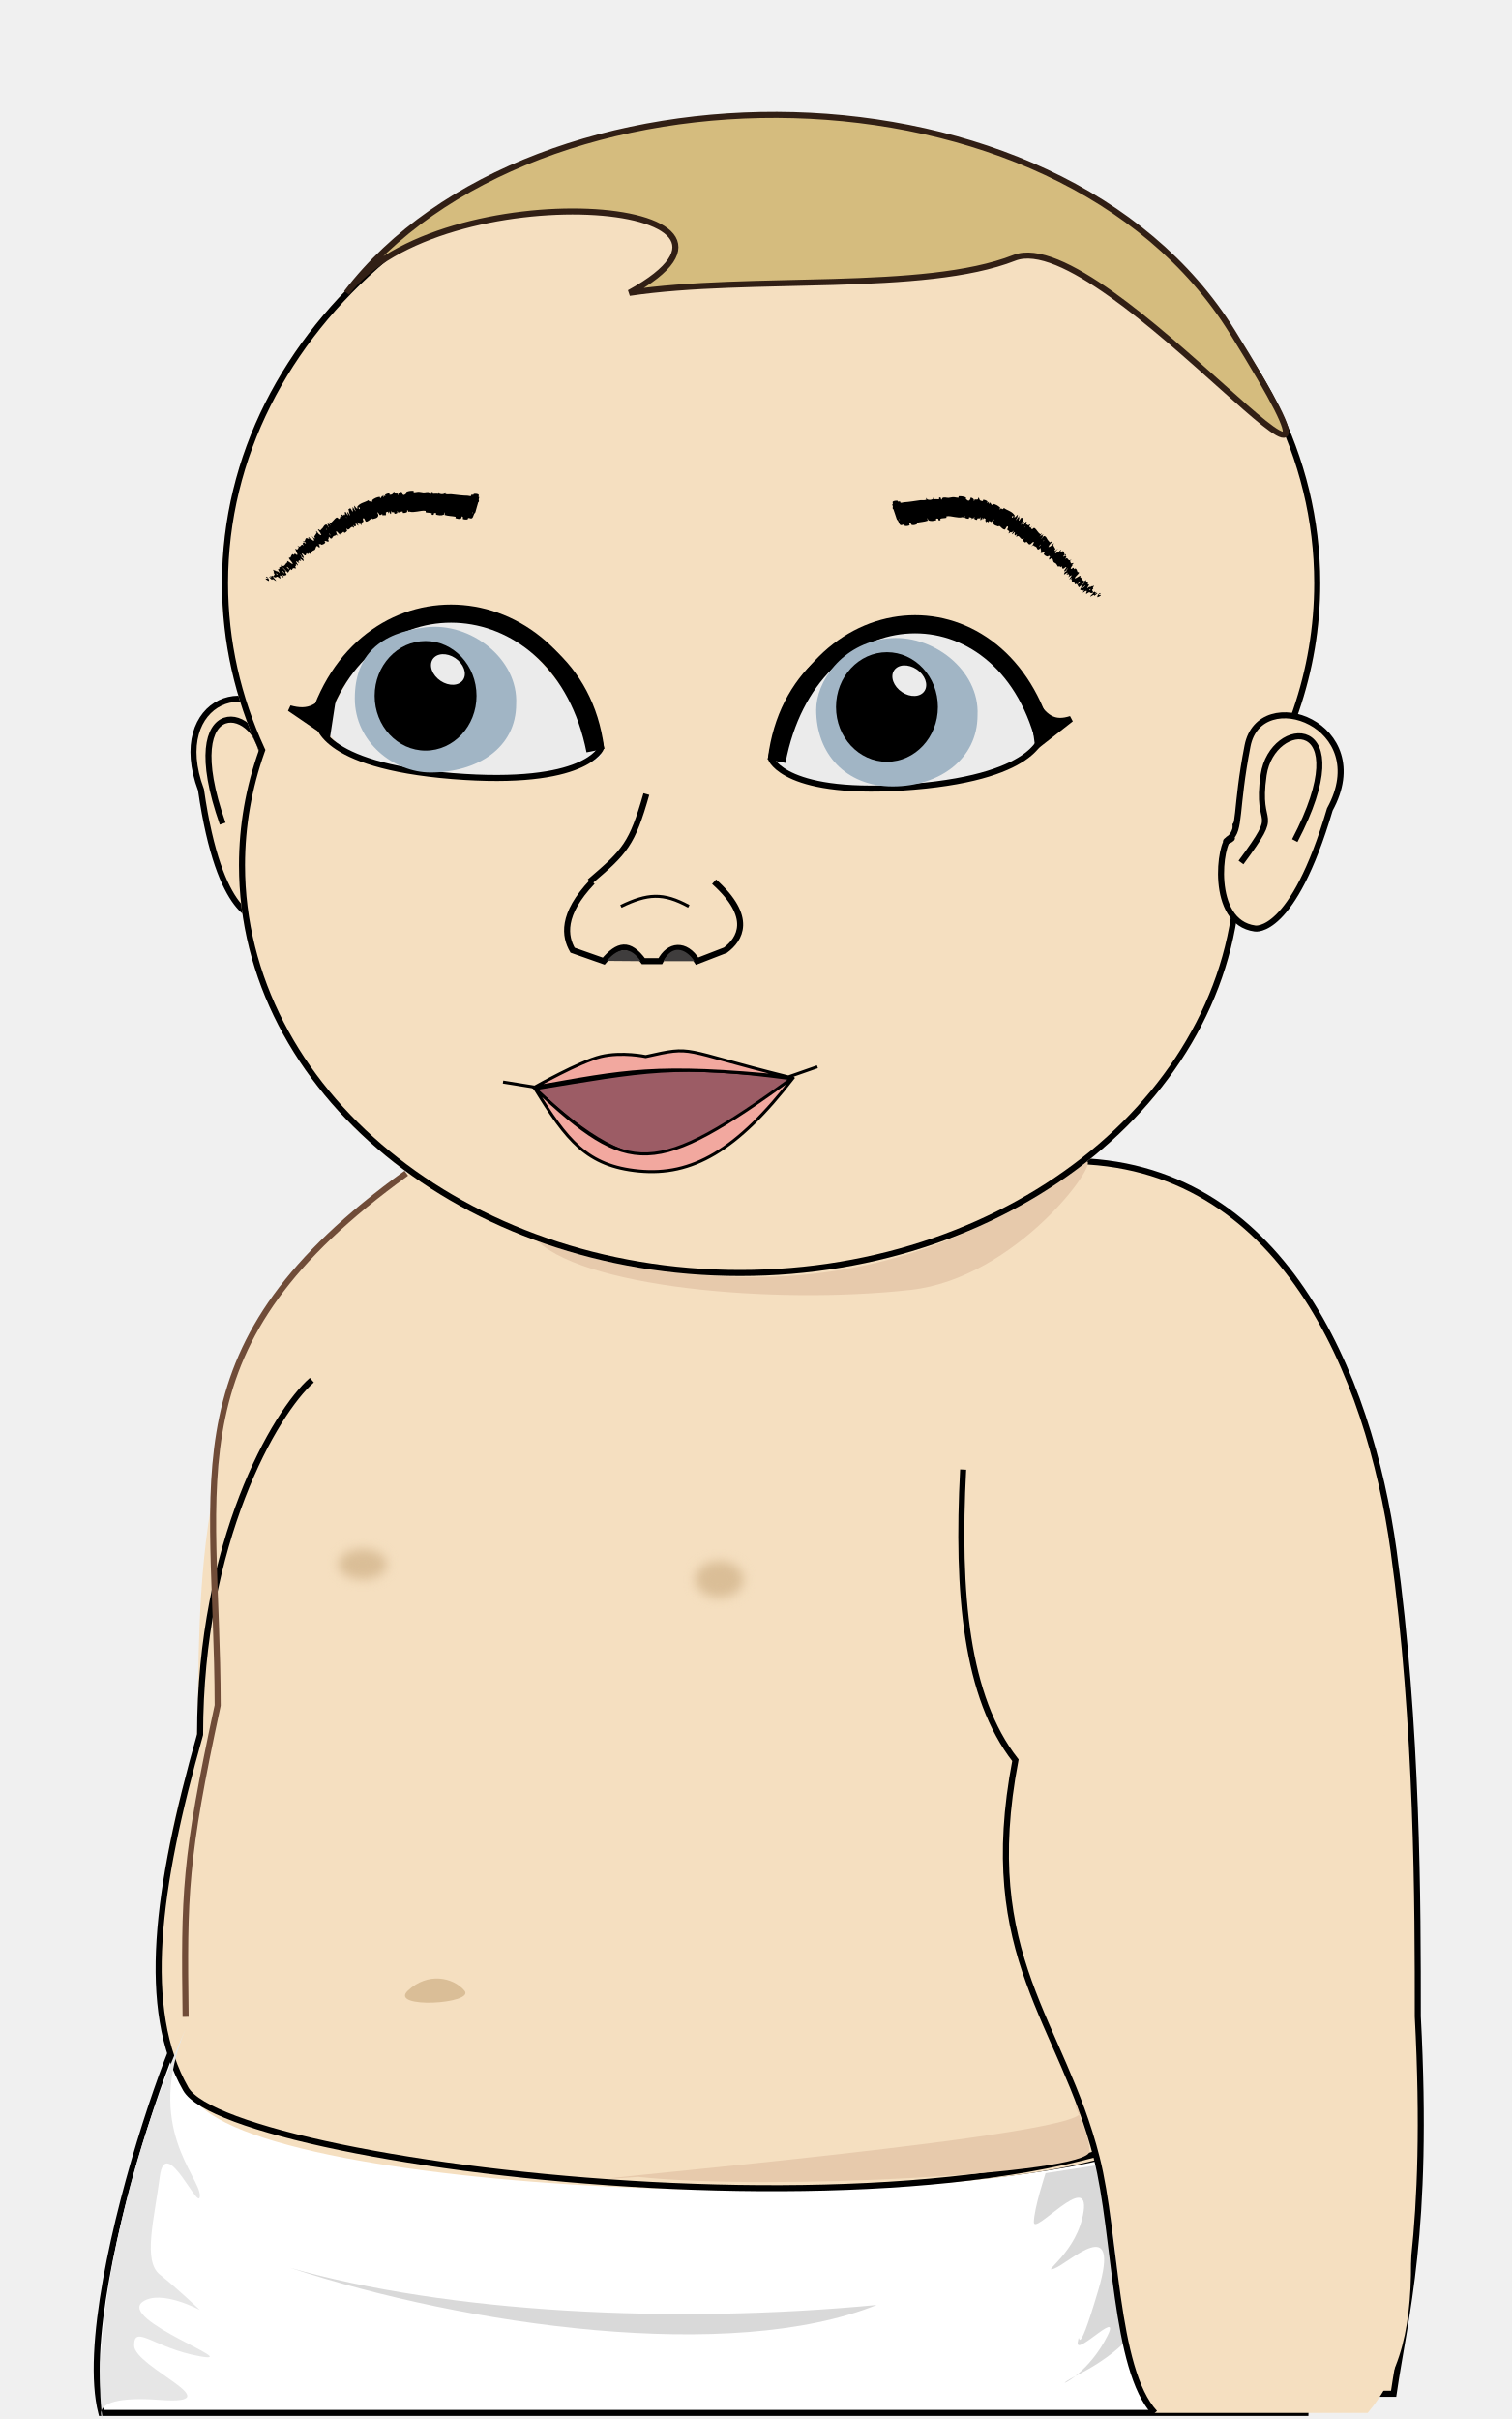
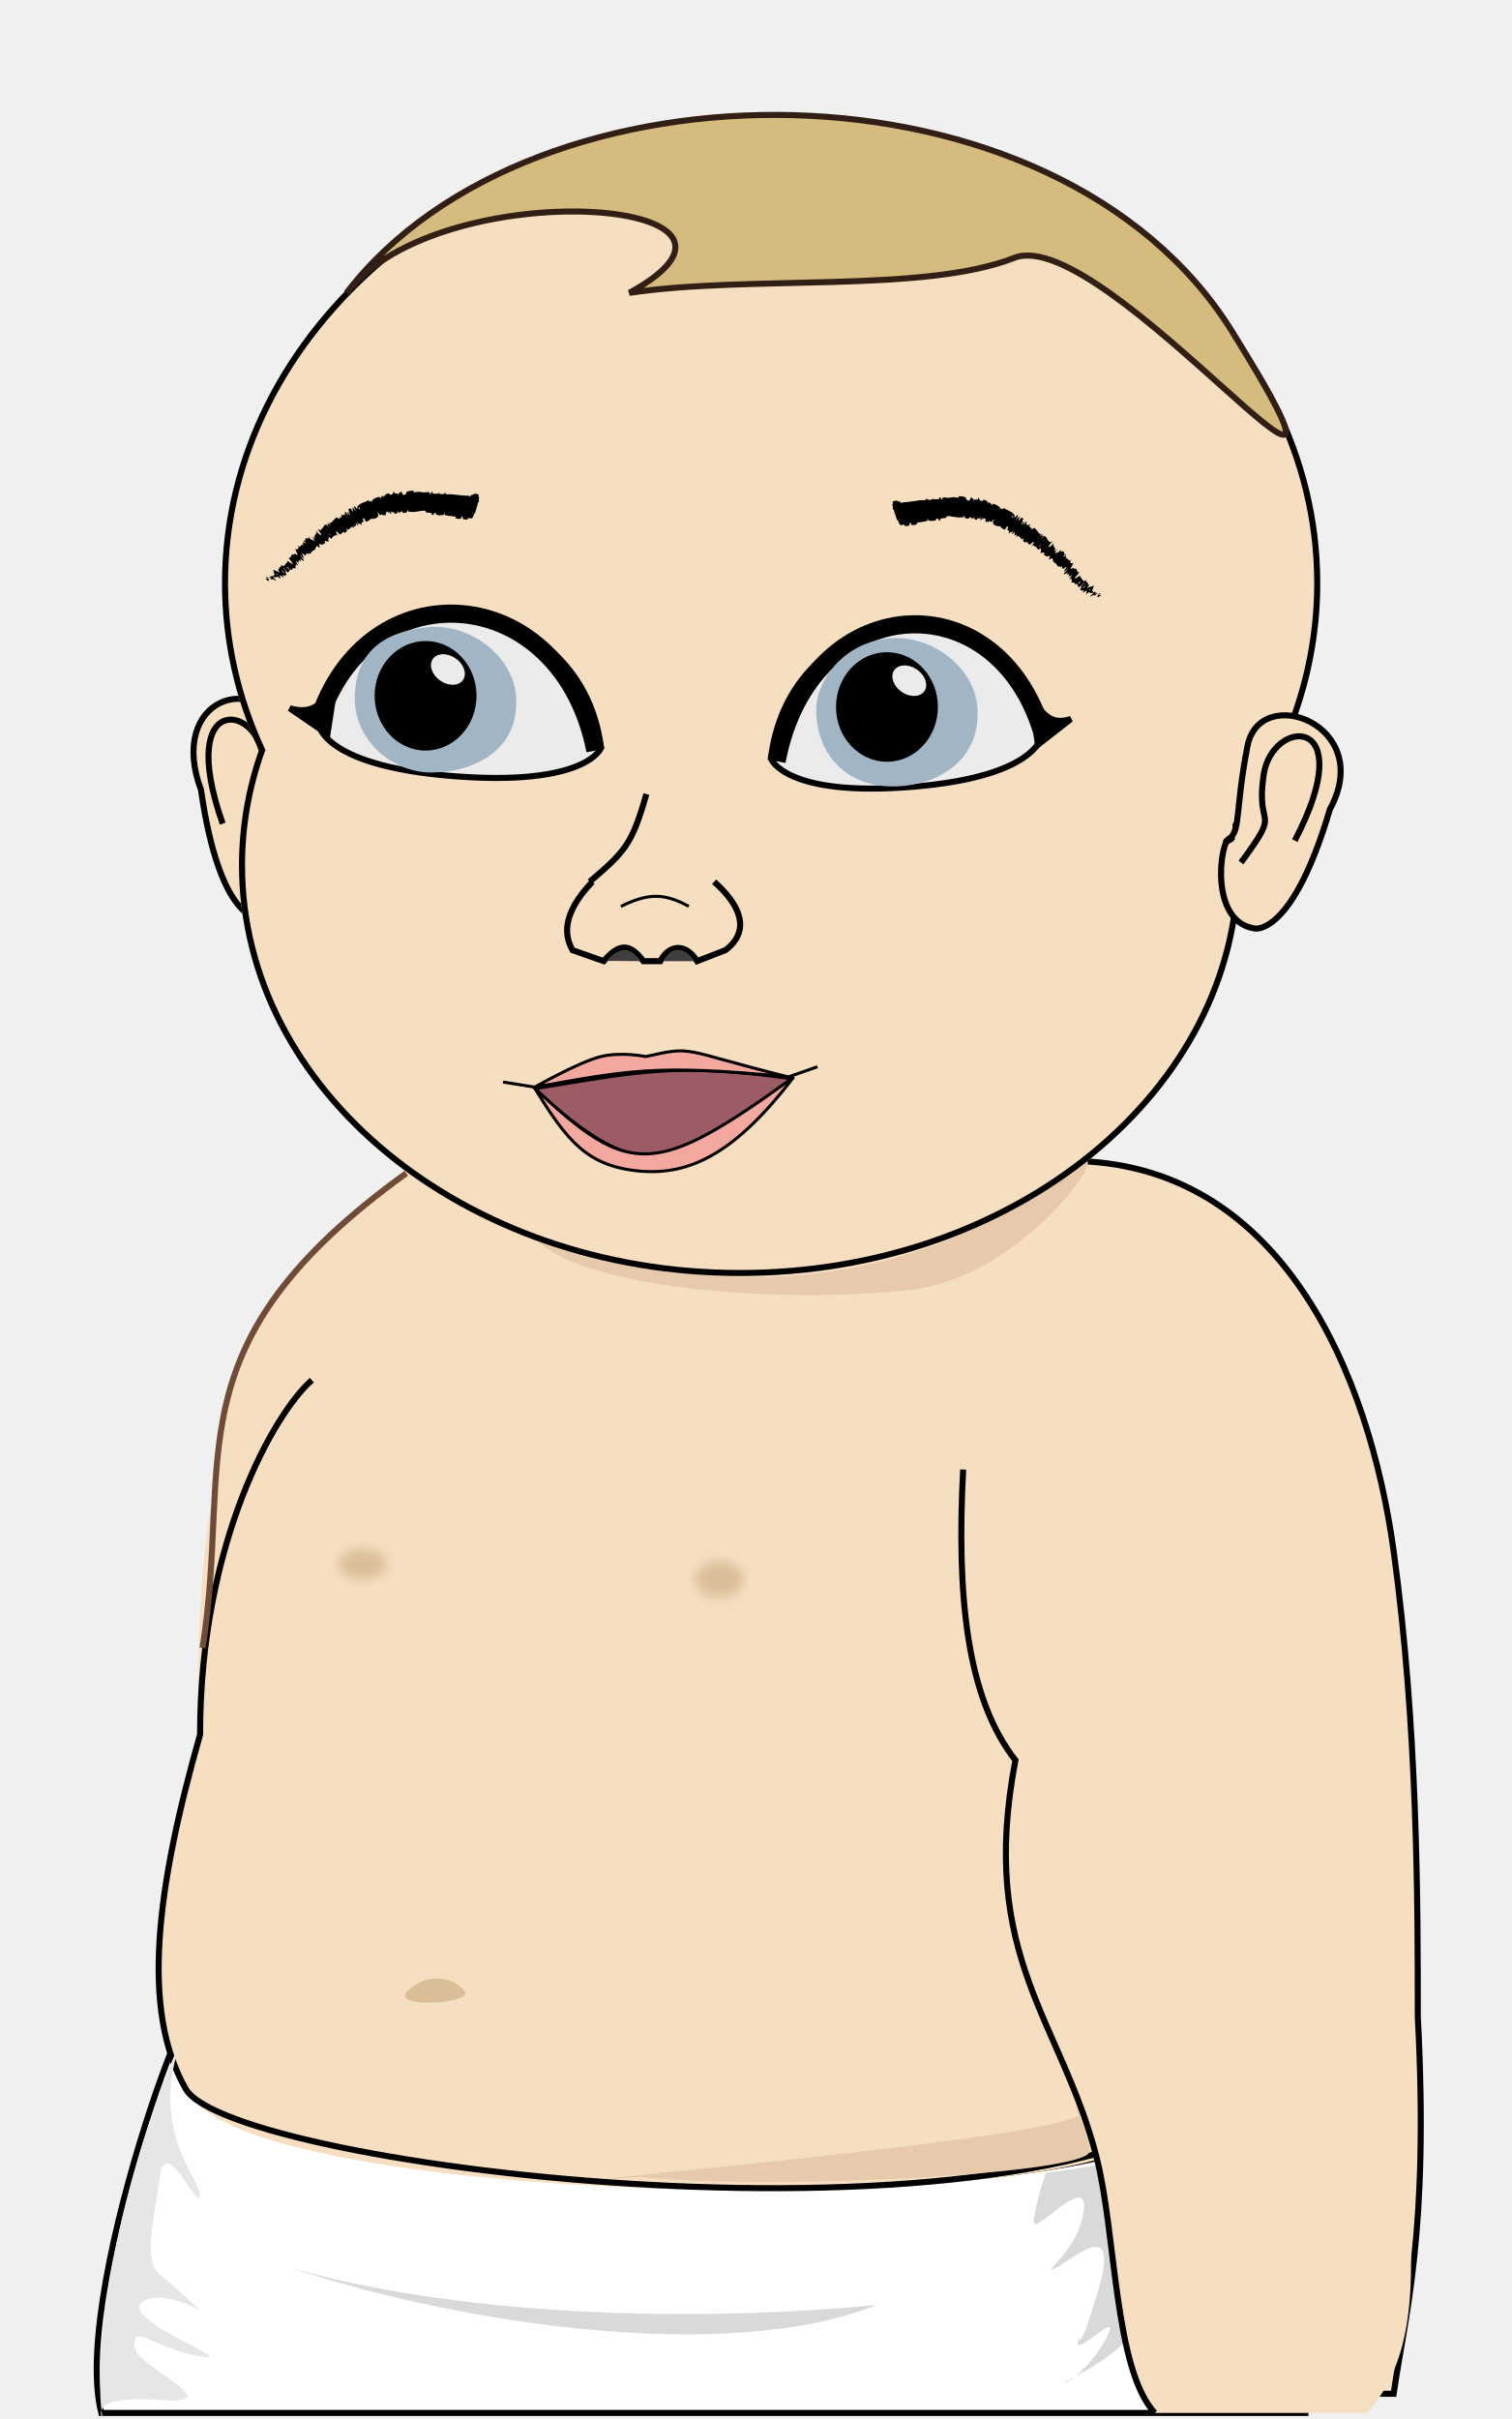
<svg xmlns="http://www.w3.org/2000/svg" width="250" height="400" viewBox="0 0 250 400" fill="none">
  <path d="M230.5 256.44C226.5 227.44 212 191.969 176.788 191.969H79.492L76.672 193.767C76.672 193.767 55.991 198.263 49.88 218.496C43.77 238.729 42.36 276.946 42.36 276.946C38.129 299.877 19.076 389.096 17.918 395.831C26.366 400.174 180.776 396.585 192.77 395.831H221.347H230.5C232.38 382.818 236.38 369.409 234.5 333.44C234.5 315.006 234.5 285.44 230.5 256.44Z" fill="#F5DFC0" stroke="black" />
  <path d="M179.7 192C177.464 191.875 145.51 224.972 88.2 204.5C95.32 212.928 128.195 215.788 150.607 213.292C168.141 211.34 181.936 192.125 179.7 192Z" fill="#E7CAAC" />
  <path d="M42.5 219C54.5 199 72.5 191 72.5 191L85.246 199.695L32.278 346.695C29.5 332.5 31.201 300.295 35 287C38.8 273.705 30.5 239 42.5 219Z" fill="#F5DFC0" />
  <path d="M16.758 399C11.342 377.737 36.937 313.073 30.749 339.064C24.561 365.056 207.438 371.092 202.771 342.725C198.104 314.358 217.359 360.901 215.923 399H16.758Z" fill="white" stroke="black" />
  <path d="M32.322 288.546C33.811 284.237 29.301 231.238 48.438 225.863C67.576 220.489 182.578 228.449 182.578 228.449C197.746 259.473 191.136 271.969 191.136 279.294C207.7 346.082 211.992 340.911 189.511 354.041C167.029 367.171 45.77 363.976 32.322 347.375C18.873 330.773 30.833 292.855 32.322 288.546Z" fill="#F5DFC0" />
  <path d="M51.578 228.222C45.5 233.5 33.093 254.937 33.093 286.823C25.875 312.277 23.242 332.301 30.723 345.424C38.204 358.547 170.729 374.521 203.434 345.651" stroke="black" />
  <path d="M67.466 329.162C70.738 326.072 74.945 326.955 76.815 329.162C78.685 331.369 64.193 332.252 67.466 329.162Z" fill="#DABE97" />
  <g filter="url(#filter0_f_739_683)">
    <ellipse cx="59.982" cy="258.662" rx="4" ry="2.5" fill="#DABE97" />
  </g>
  <g filter="url(#filter1_f_739_683)">
    <ellipse cx="118.982" cy="261.162" rx="4" ry="3" fill="#DABE97" />
  </g>
  <path d="M171 367.462C171 365.209 172.935 359.352 172.935 359.352L181.645 358L186 387.288C186 387.288 183.581 389.991 178.258 392.695C178.119 392.765 177.988 392.833 177.864 392.898C175.143 394.325 175.961 394.409 177.864 392.898C179.196 391.84 181.06 389.999 182.613 387.288C186.484 380.529 177.774 389.991 178.258 387.288C178.742 384.584 177.775 391.793 181.645 378.727C185.516 365.66 176.806 374.221 174.387 375.122C171.968 376.023 178.258 372.419 179.226 365.66C180.193 358.901 171 369.715 171 367.462Z" fill="#D9D9D9" />
  <path d="M178.603 349.194C178.708 349.355 178.658 349.522 178.466 349.695C179.202 351.393 180.2 353.939 180.2 355.736C180.2 359.483 127.332 362.311 105.577 359.965C79.427 361.756 173.647 354.028 178.466 349.695C177.667 347.853 177.177 347.008 178.603 349.194Z" fill="#E7CAAC" />
  <path d="M16.784 398.591C15.512 387.331 19.209 361.354 30.7 335.5C23.849 351.738 33.055 359.887 33.055 363.042C33.055 366.197 27.383 352.676 26.437 359.887C25.491 367.099 23.601 373.859 26.437 376.113C29.273 378.366 33.055 381.972 33.055 381.972C33.055 381.972 26.603 378.504 23.601 380.62C19.402 383.579 40.619 390.986 33.055 389.634C25.491 388.282 22.183 384.225 22.183 387.831C22.183 391.437 38.728 397.746 26.437 396.845C19.15 396.311 17.18 397.519 16.784 398.591C16.841 399.09 16.907 399.56 16.983 400C16.983 400 16.512 399.328 16.784 398.591Z" fill="#E6E6E6" />
  <path d="M215.726 398C217.592 382.545 209.471 347.435 204.997 338C208.641 354.331 211.061 361.636 209.195 365.273C207.33 368.909 203.17 371.182 202.198 373.455C201.226 375.727 208.729 370.273 211.061 373.455C213.394 376.636 209.195 378.909 209.195 378.909C209.195 378.909 203.131 379.364 199.866 383C196.601 386.636 209.195 380.727 209.195 385.273C209.195 389.818 207.796 388 202.198 392.091C196.601 396.182 206.397 393 203.598 394.591C200.799 396.182 198 398 198 398H215.726Z" fill="#D1D1D1" />
  <path d="M48 375C73.901 382.408 111.234 384.378 145 381.146C120.981 390.804 77.199 384.631 48 375Z" fill="#D9D9D9" />
  <path d="M169.658 286.984C161.04 271.718 159.927 261.114 161.741 240.312L214.831 224C225.46 261.563 230.691 282.216 230.665 320.062C230.665 361.75 239.127 383.717 226.2 399H190.7C183.004 385.735 187.066 376.25 180.835 354.047C173.086 326.435 165.24 311.585 169.658 286.984Z" fill="#F5DFC0" />
  <path d="M159.302 243C158.226 263.505 159.783 280.64 167.947 291.07C161.704 323.721 175.631 334.151 181.395 356.826C184.622 369.523 184.276 391.744 191 399" stroke="black" />
  <path d="M33.245 130.611C27.677 115.74 42.24 110.02 48.236 122.031L51.663 139.762C51.663 146.626 50.378 151.773 42.668 151.773C42.668 151.773 36.338 152.163 33.245 130.611Z" fill="#F5DFC0" stroke="black" />
  <path d="M36.831 136.197C28.932 113.78 43.472 116.522 43.495 126.128C43.517 135.734 39.576 130.714 45.118 140.982" stroke="black" />
  <mask id="path-19-inside-1_739_683" fill="white">
    <path d="M127.542 19.897C177.702 19.897 218.366 54.161 218.366 96.429C218.366 111.151 213.43 124.901 204.88 136.572C205.128 138.712 205.257 140.88 205.257 143.072C205.257 180.587 168.157 211 122.392 211C76.627 211 39.527 180.587 39.527 143.072C39.527 136.472 40.677 130.091 42.819 124.057C38.88 115.487 36.719 106.171 36.719 96.429C36.719 54.162 77.382 19.898 127.542 19.897Z" />
  </mask>
  <path d="M127.542 19.897C177.702 19.897 218.366 54.161 218.366 96.429C218.366 111.151 213.43 124.901 204.88 136.572C205.128 138.712 205.257 140.88 205.257 143.072C205.257 180.587 168.157 211 122.392 211C76.627 211 39.527 180.587 39.527 143.072C39.527 136.472 40.677 130.091 42.819 124.057C38.88 115.487 36.719 106.171 36.719 96.429C36.719 54.162 77.382 19.898 127.542 19.897Z" fill="#F5DFC0" />
  <path d="M127.542 19.897V18.897V19.897ZM218.366 96.429H219.366V96.429L218.366 96.429ZM204.88 136.572L204.073 135.981L203.841 136.298L203.886 136.687L204.88 136.572ZM205.257 143.072H206.257V143.072L205.257 143.072ZM122.392 211V212V211ZM39.527 143.072L38.527 143.072V143.072H39.527ZM42.819 124.057L43.762 124.392L43.898 124.009L43.728 123.64L42.819 124.057ZM36.719 96.429L35.719 96.429V96.429H36.719ZM127.542 19.897V20.897C177.317 20.897 217.366 54.867 217.366 96.429L218.366 96.429L219.366 96.429C219.366 53.456 178.087 18.897 127.542 18.897V19.897ZM218.366 96.429H217.366C217.366 110.92 212.509 124.467 204.073 135.981L204.88 136.572L205.686 137.163C214.351 125.336 219.366 111.382 219.366 96.429H218.366ZM204.88 136.572L203.886 136.687C204.13 138.789 204.257 140.919 204.257 143.072L205.257 143.072L206.257 143.072C206.257 140.84 206.125 138.634 205.873 136.457L204.88 136.572ZM205.257 143.072H204.257C204.257 179.858 167.8 210 122.392 210V211V212C168.515 212 206.257 181.316 206.257 143.072H205.257ZM122.392 211V210C76.985 210 40.527 179.858 40.527 143.072H39.527H38.527C38.527 181.316 76.27 212 122.392 212V211ZM39.527 143.072L40.527 143.072C40.527 136.589 41.657 130.322 43.762 124.392L42.819 124.057L41.877 123.723C39.698 129.861 38.527 136.354 38.527 143.072L39.527 143.072ZM42.819 124.057L43.728 123.64C39.847 115.195 37.719 106.02 37.719 96.429H36.719H35.719C35.719 106.321 37.914 115.78 41.911 124.475L42.819 124.057ZM36.719 96.429L37.719 96.429C37.719 54.867 77.767 20.898 127.542 20.897V19.897V18.897C76.997 18.898 35.719 53.456 35.719 96.429L36.719 96.429Z" fill="black" mask="url(#path-19-inside-1_739_683)" />
  <path d="M102.693 149.874C107.051 147.774 109.681 147.545 113.928 149.874" stroke="black" stroke-width="0.5" />
  <path d="M203.816 54.864C174.849 8.144 88.156 8.209 57.318 48.427C72.77 28.357 132.66 32.751 104.097 48.427C124.017 45.452 152.786 48.524 167.767 42.637C182.748 36.75 232.782 101.584 203.816 54.864Z" fill="#D5BC7E" stroke="#311F15" />
  <path d="M172.009 122.058C150.176 76.145 127.533 124.475 128.47 126.408C129.406 128.341 139.209 131.398 150.913 129.948C162.617 128.498 167.973 127.229 172.009 122.058Z" fill="#EBEBEB" />
  <path d="M53.536 120.456C73.198 73.846 100.169 123.348 99.386 124.841C98.603 126.334 90.302 129.337 76.475 128.64C62.649 127.944 57.785 125.669 53.536 120.456Z" fill="#EBEBEB" />
  <path d="M172.449 121.141C168.259 95.736 130.933 97.525 127.505 125.435C127.505 125.435 129.79 131.876 151.12 130.087C172.449 128.298 172.449 121.141 172.449 121.141Z" stroke="black" />
  <path d="M219.949 133.849C227.603 119.872 208.393 112.821 206.338 123.335C204.284 133.849 205.22 137.283 203.347 138.641C201.799 139.074 199.938 152.5 207.573 153.537C207.573 153.537 213.785 154.775 219.949 133.849Z" fill="#F5DFC0" />
  <path d="M203.347 138.641C201.799 139.074 199.938 152.5 207.573 153.537C207.573 153.537 213.785 154.775 219.949 133.849C227.603 119.872 208.393 112.821 206.338 123.335C204.284 133.849 205.22 137.283 203.347 138.641ZM203.347 138.641C204.896 138.209 201.475 140 203.347 138.641Z" stroke="black" />
  <path d="M128.441 125.872C133.799 97.636 164.795 95.491 172.449 121.226" stroke="black" stroke-width="3" />
  <path d="M177.13 118.886C174.418 119.751 172.696 118.956 170.576 115.004L171.668 123.155L177.13 118.886Z" fill="black" stroke="black" />
  <path d="M52.599 119.381C56.963 93.975 95.845 95.765 99.415 123.675C99.415 123.675 97.035 130.116 74.817 128.327C52.599 126.537 52.599 119.381 52.599 119.381Z" stroke="black" />
  <path d="M98.479 124.112C92.894 95.875 60.578 93.731 52.599 119.465" stroke="black" stroke-width="3" />
  <path d="M58.685 115.508C58.685 122.761 65.2 127.736 71.2 127.736C78.957 127.736 85.371 123.666 85.371 116.413C85.748 108.978 77.88 102.828 70.389 103.734C62.899 104.639 58.685 108.255 58.685 115.508Z" fill="#A1B5C5" />
  <ellipse cx="8.427" cy="9.057" rx="8.427" ry="9.057" transform="matrix(-1 0 0 1 78.8163 105.998)" fill="black" />
  <path d="M47.917 117.125C51.017 117.99 52.985 117.196 55.408 113.244L54.16 121.395L47.917 117.125Z" fill="black" stroke="black" />
  <ellipse cx="2.264" cy="3.018" rx="2.264" ry="3.018" transform="matrix(-0.742447 0.669904 0.742447 0.669904 73.524 107.167)" fill="#EBEBEB" />
  <path d="M134.995 117.359C134.995 124.612 139.879 130.039 147.636 130.039C155.393 130.039 161.681 125.518 161.681 118.265C162.058 110.829 154.19 104.679 146.7 105.585C139.209 106.491 134.995 112.736 134.995 117.359Z" fill="#A1B5C5" />
  <ellipse cx="8.427" cy="9.057" rx="8.427" ry="9.057" transform="matrix(-1 0 0 1 155.127 107.849)" fill="black" />
  <ellipse cx="2.264" cy="3.018" rx="2.264" ry="3.018" transform="matrix(-0.742447 0.669904 0.742447 0.669904 149.834 109.018)" fill="#EBEBEB" />
  <path d="M147.673 82.942C147.871 82.806 148.179 82.777 148.423 82.799C148.5 82.805 148.506 82.942 148.561 82.952C148.668 82.972 148.736 82.882 148.847 82.911C148.884 82.921 148.909 83.133 148.946 83.139C149.149 83.173 149.296 83.07 149.485 83.059C150.411 83.005 151.297 82.837 152.207 82.715C152.513 82.673 152.916 82.776 153.202 82.63C153.235 82.612 153.176 82.437 153.179 82.421C153.238 82.171 153.279 82.542 153.359 82.576C153.679 82.708 153.99 82.666 154.244 82.548C154.352 82.498 154.174 82.157 154.325 82.339C154.335 82.352 154.34 82.549 154.375 82.564C154.452 82.599 154.583 82.541 154.641 82.547C154.754 82.56 154.771 82.555 154.872 82.542C155.011 82.525 155.189 82.597 155.33 82.532C155.36 82.518 155.291 82.325 155.336 82.284C155.383 82.243 155.518 82.243 155.571 82.284C155.622 82.325 155.623 82.484 155.635 82.519C155.739 82.813 155.843 82.375 155.863 82.362C156.212 82.142 156.546 82.352 156.893 82.326C157.156 82.306 157.432 82.211 157.683 82.213C157.985 82.216 158.24 82.32 158.529 82.303C158.56 82.301 158.525 82.065 158.563 82.063C158.965 82.037 159.37 82.078 159.757 82.263C159.796 82.282 159.731 82.485 159.768 82.516C160.002 82.702 160.326 83.143 160.568 82.264C160.73 82.317 160.927 82.378 161.048 82.578C161.125 82.707 161.003 82.918 161.131 82.839C161.159 82.821 161.154 82.621 161.196 82.61C161.371 82.562 161.54 82.654 161.72 82.582C161.757 82.567 161.779 82.392 161.794 82.362C161.92 82.122 161.975 82.566 161.997 82.602C162.169 82.871 162.342 82.814 162.542 82.865C162.589 82.876 162.586 82.632 162.632 82.635C162.876 82.656 163.111 82.735 163.31 82.898C163.354 82.934 163.255 83.117 163.273 83.145C163.353 83.264 163.478 82.901 163.558 83.01C163.574 83.032 163.515 83.195 163.514 83.215C163.491 83.519 163.661 83.128 163.679 83.123C163.913 83.059 163.906 83.519 164.108 83.519C164.133 83.518 164.15 83.293 164.216 83.305C164.658 83.385 165.075 83.601 165.413 83.926C165.466 83.976 165.359 84.111 165.356 84.132C165.3 84.451 165.501 84.074 165.528 84.068C165.736 84.029 165.736 84.417 166.046 83.999C166.646 84.453 167.431 84.527 167.842 85.274C167.848 85.283 167.732 85.458 167.743 85.475C167.873 85.683 167.995 85.378 168.32 85.105C168.402 85.037 168.259 85.509 168.25 85.544C168.215 85.675 168.027 85.926 168.025 85.953C168.009 86.173 168.515 85.275 168.634 85.344C168.637 85.348 168.525 85.502 168.525 85.524C168.525 85.593 168.594 85.546 168.59 85.62C168.582 85.791 168.344 86.233 168.594 86.043C168.627 86.019 168.911 85.507 168.998 85.593C169.032 85.627 169.217 85.73 169.247 85.794C169.277 85.857 169.142 85.995 169.141 86.004C169.142 86.299 169.036 86.355 168.904 86.707C168.771 87.059 169.226 86.309 169.306 86.245C169.386 86.18 169.373 86.417 169.358 86.492C169.343 86.568 169.247 86.648 169.247 86.696C169.242 87.009 169.547 86.373 169.67 86.288C169.96 86.084 169.683 86.681 169.744 86.799C169.761 86.831 169.822 86.693 169.853 86.698C169.976 86.717 169.917 86.923 170.129 86.843C170.163 86.829 170.473 86.569 170.365 86.843C170.349 86.883 170.234 87 170.253 87.057C170.281 87.144 170.367 87.248 170.463 87.25C170.533 87.251 170.634 86.995 170.646 87.105C170.65 87.154 170.512 87.247 170.526 87.327C170.541 87.407 170.666 87.489 170.715 87.518C170.764 87.547 170.859 87.366 170.87 87.357C170.939 87.311 171.086 87.298 171.094 87.304C171.511 87.581 171.671 88.135 172.111 88.342C172.146 88.359 172.26 88.177 172.266 88.177C172.424 88.189 171.989 88.568 171.941 88.772C172.202 88.427 172.194 88.521 172.295 88.542C172.345 88.551 172.431 88.406 172.445 88.395C172.657 88.239 172.486 88.523 172.452 88.583C172.33 88.803 172.551 88.606 172.47 88.753C172.389 88.899 172.182 89.044 172.252 89.098C172.369 88.993 172.575 88.638 172.669 88.631C173.027 88.602 173.172 89.14 173.305 89.298C173.437 89.454 173.505 89.476 173.558 89.596C173.653 89.813 173.792 89.535 173.984 89.52C174.172 89.503 173.635 90.016 173.544 90.148C173.453 90.279 173.576 90.169 173.535 90.249C173.493 90.33 173.386 90.379 173.403 90.438C173.42 90.497 173.716 90.382 173.841 90.27C174.106 90.034 174.303 89.714 174.322 89.906C174.323 89.918 174.174 90.045 174.184 90.08C174.269 90.358 174.456 90.54 174.553 90.81C174.566 90.847 174.396 90.985 174.402 91.008C174.463 91.253 174.657 90.935 175.015 90.715C174.629 91.093 174.449 91.376 174.559 91.483C174.625 91.548 174.775 91.365 174.932 91.286C174.98 91.262 174.917 91.425 175.002 91.352C175.28 91.117 175.512 90.778 175.52 91.008C175.519 91.018 175.367 91.146 175.376 91.172C175.438 91.339 175.713 91.078 175.871 91.165C175.995 91.234 176.011 91.571 176.098 91.708C175.674 92.142 175.871 92.14 176.205 91.882C176.263 91.963 176.356 92.022 176.384 92.13C176.393 92.167 176.254 92.277 176.244 92.293C176.08 92.549 176.397 92.291 176.423 92.295C176.698 92.349 176.615 92.702 176.988 92.65C177.001 92.648 177.31 92.361 177.134 92.621C177.121 92.638 176.932 92.72 176.997 92.806C177.062 92.893 177.041 93.195 177.279 93.159C177.337 93.151 177.643 92.975 177.501 93.212C177.482 93.244 177.388 93.321 177.349 93.378C177.226 93.558 177.548 93.279 177.324 93.568C177.101 93.857 176.98 94.121 177.26 94.053C177.269 94.052 177.536 93.843 177.564 93.88C177.609 93.939 177.63 94.063 177.685 94.118C177.712 94.144 177.847 93.982 177.854 93.984C178.11 94.082 178.106 94.35 178.221 94.591C178.242 94.635 178.545 94.54 178.443 94.763C178.332 95.006 177.508 95.631 177.846 95.634C177.982 95.636 179.022 94.838 178.642 95.424C178.989 95.554 178.955 96.029 179.346 96.105C179.364 96.109 179.665 95.899 179.685 95.928C179.714 95.972 179.606 96.107 179.623 96.142C179.688 96.292 179.892 96.3 179.976 96.428C180.008 96.477 179.864 96.579 179.902 96.637C179.94 96.694 180.144 96.574 180.122 96.719C180.105 96.828 179.798 97.195 179.819 97.302C180.171 96.995 180.206 97.049 180.375 97.054C180.408 97.055 180.514 96.929 180.536 96.924C180.627 96.901 180.552 97.02 180.648 96.99C180.671 96.983 180.791 96.878 180.816 96.866C181.04 96.764 180.84 97.081 180.806 97.137C180.675 97.348 180.853 97.236 180.819 97.339C180.785 97.442 180.643 97.457 180.643 97.543C180.642 97.721 180.775 97.833 180.859 97.941C180.894 97.984 181.03 97.816 181.039 97.819C181.154 97.869 181.057 98.104 181.42 97.874C180.642 98.651 181.545 97.856 181.486 98.124C181.481 98.145 181.099 98.496 181.009 98.509C180.919 98.521 180.993 98.359 180.858 98.385C180.827 98.391 180.399 98.639 180.369 98.649C180.131 98.726 180.707 98.208 180.736 98.176C181.044 97.83 180.575 98.089 180.529 98.091C180.316 98.098 180.323 97.941 180.161 97.935C180.055 97.931 179.668 98.26 179.643 98.207C179.559 98.034 180.042 97.51 179.459 97.779C179.335 97.836 178.945 98.234 179.179 97.839C179.194 97.814 179.423 97.471 179.194 97.593C179.165 97.609 179.044 97.716 179.028 97.718C178.918 97.727 178.984 97.608 178.89 97.595C178.796 97.582 178.67 97.579 178.656 97.481C178.648 97.423 178.83 97.174 178.869 97.107C178.982 96.916 178.675 97.096 178.839 96.893C179.003 96.689 179.35 96.486 179.401 96.293C179.086 96.572 178.759 96.854 178.441 97.132C178.294 96.946 178.239 96.684 178.058 96.513C178.035 96.492 177.889 96.668 177.861 96.65C177.742 96.573 177.78 96.376 177.638 96.317C177.527 96.271 177.271 96.346 177.15 96.305C177.456 95.927 177.223 95.916 177.173 95.799C177.155 95.758 177.251 95.672 177.261 95.621C177.297 95.433 177.023 95.763 176.953 95.786C176.654 95.885 177.35 95.22 177.219 95.116C177.212 95.111 176.768 95.387 176.735 95.398C176.521 95.475 176.854 95.264 176.842 95.197C176.82 95.073 176.859 94.936 176.666 94.952C176.609 94.957 176.32 95.117 176.451 94.897C176.468 94.868 176.594 94.754 176.596 94.742C176.624 94.532 176.238 94.899 176.057 94.971C175.876 95.043 176.061 94.706 176.12 94.615C176.275 94.381 176.237 94.567 176.259 94.551C176.516 94.356 176.418 94.334 176.393 94.269C176.761 93.899 176.676 93.856 176.365 94.204C176.331 94.242 176.401 94.244 176.393 94.269C175.986 94.586 175.872 94.563 176.139 94.151C176.264 93.958 176.486 93.811 176.307 93.766C176.226 93.744 175.989 94.016 175.874 94.04C175.613 94.093 175.72 93.725 175.578 93.657C175.527 93.633 175.424 93.809 175.385 93.797C175.278 93.766 175.323 93.602 175.201 93.587C175.19 93.586 175.06 93.747 175.037 93.728C174.859 93.586 174.814 93.356 174.648 93.19C174.565 93.106 174.337 93.043 174.267 92.944C174.144 92.773 174.167 92.382 173.99 92.315C173.875 92.271 173.752 92.439 173.621 92.508C173.368 92.643 173.581 92.176 173.616 92.105C173.617 92.103 173.721 92.133 173.755 92.02C173.883 91.838 173.617 92.105 173.616 92.105C173.638 92.059 173.522 91.888 173.466 91.89C173.436 91.892 173.312 92.043 173.299 92.041C172.985 91.99 172.759 91.852 172.624 91.61C172.623 91.604 172.774 91.445 172.77 91.433C172.721 91.259 172.472 91.396 172.274 91.433C172.073 91.467 172.032 91.362 172.22 91.029C172.116 91.001 172.12 90.786 172.126 90.658C172.131 90.53 171.846 90.846 171.836 90.848C171.498 90.914 171.562 90.65 171.418 90.481C171.352 90.402 171.143 90.31 171.025 90.274C170.931 90.246 170.951 90.134 170.846 90.131C170.832 90.131 170.722 90.286 170.715 90.289C170.502 90.408 170.825 90.075 170.862 89.998C170.996 89.72 171.061 89.567 170.88 89.604C170.838 89.612 170.363 90.087 170.301 90.088C170.221 90.088 170.387 89.914 170.299 89.919C170.291 89.919 170.202 90.036 170.174 90.006C170.042 89.868 169.92 89.667 169.752 89.559C169.729 89.543 169.617 89.751 169.582 89.733C169.417 89.644 169.263 89.52 169.184 89.328C169.165 89.281 169.283 89.164 169.304 89.119C169.429 88.847 169.111 89.144 169.095 89.143C168.706 89.117 168.719 88.657 168.343 88.626C168.321 88.625 167.958 88.933 168.12 88.57C168.131 88.546 168.299 88.175 168.102 88.375C168.09 88.388 168.01 88.582 167.965 88.528C167.92 88.474 167.755 88.532 167.8 88.291C167.814 88.216 167.969 87.839 167.726 88.064C167.709 88.079 167.217 88.625 167.439 88.176C167.476 88.103 167.759 87.657 167.53 87.834C167.486 87.869 167.455 87.988 167.373 88.024C167.249 88.081 167.232 87.906 167.027 88.058C166.991 88.085 166.749 88.357 166.836 88.094C166.85 88.053 166.954 87.909 166.937 87.877C166.859 87.722 166.67 87.75 166.603 87.573C166.578 87.511 166.74 87.275 166.729 87.181C166.718 87.088 166.657 86.972 166.545 87.059C166.432 87.146 166.272 87.575 166.18 87.567C165.781 87.533 165.593 87.141 165.275 86.95C165.229 86.921 165.201 87.087 165.128 87.057C164.856 86.944 164.354 86.896 164.244 86.483C164.156 86.152 164.472 86.049 164.365 85.888C164.312 85.81 164.05 86.274 164.028 86.284C163.806 86.381 163.774 86.121 163.599 86.137C163.563 86.14 163.524 86.353 163.494 86.354C163.394 86.359 163.331 86.237 163.241 86.226C163.201 86.222 163.158 86.38 163.127 86.357C163.053 86.303 163.001 86.216 162.963 86.044C162.96 86.029 163.069 85.85 163.008 85.823C162.912 85.782 162.821 85.599 162.661 85.716C162.613 85.752 162.514 86.112 162.506 85.843C162.505 85.787 162.639 85.359 162.452 85.71C162.419 85.768 162.147 86.237 162.158 85.893C162.16 85.803 162.197 85.434 162.141 85.48C162.133 85.488 162.11 85.688 162.07 85.699C161.932 85.734 161.806 85.684 161.667 85.719C161.63 85.728 161.637 85.942 161.584 85.95C161.437 85.973 161.278 85.889 161.154 85.802C161.109 85.769 161.173 85.606 161.172 85.587C161.165 85.277 161.06 85.675 161.037 85.696C160.893 85.817 160.832 85.613 160.712 85.647C160.679 85.656 160.673 85.853 160.665 85.869C160.578 86.029 160.674 85.688 160.639 85.644C160.541 85.519 160.412 85.519 160.294 85.53C160.25 85.535 160.272 85.766 160.234 85.767C160.008 85.781 159.781 85.738 159.571 85.599C159.531 85.572 159.569 85.399 159.563 85.359C159.52 85.076 159.408 85.451 159.386 85.486C159.286 85.646 159.259 85.49 159.176 85.515C158.775 85.641 158.294 85.537 157.91 85.486C157.418 85.42 157.009 85.282 156.537 85.373C156.507 85.379 156.562 85.607 156.536 85.615C156.208 85.705 155.863 85.657 155.536 85.774C155.509 85.783 155.582 85.995 155.54 86.017C155.455 86.064 155.338 86.07 155.235 86.016C155.184 85.99 155.214 85.793 155.163 85.771C155.044 85.719 154.929 85.723 154.826 85.777C154.783 85.8 154.892 86.01 154.833 86.023C154.431 86.118 154.038 86.238 153.56 86.047C153.527 86.034 153.4 85.593 153.358 85.692C153.382 85.817 153.416 85.963 153.444 86.096C152.858 86.306 152.221 86.308 151.614 86.454C151.588 86.46 151.698 86.681 151.649 86.695C151.365 86.772 151.099 86.92 150.744 86.776C150.708 86.763 150.598 86.35 150.531 86.438C150.519 86.454 150.407 86.548 150.401 86.647C150.401 86.662 150.483 86.845 150.444 86.863C150.213 86.967 149.937 87.007 149.664 86.968C149.619 86.962 149.594 86.747 149.562 86.74C149.331 86.698 149.167 86.922 148.914 86.804C148.745 86.725 148.674 86.361 148.489 86.043C148.463 85.998 148.38 86.018 148.308 85.82C148.126 85.324 147.978 84.763 147.779 84.236C147.736 84.122 147.668 84.284 147.638 83.984C147.637 83.964 147.686 83.844 147.674 83.743C147.665 83.674 147.571 83.48 147.571 83.387C147.571 83.294 147.66 83.453 147.674 83.339C147.687 83.224 147.588 83.001 147.673 82.942ZM172.145 90.085C172.22 89.881 171.731 90.447 171.906 90.361C171.915 90.356 172.141 90.095 172.145 90.085ZM178.655 96.303C178.831 96.007 178.427 96.284 178.286 96.507C178.145 96.73 178.602 96.393 178.655 96.303ZM179.507 96.889C179.625 96.63 178.823 97.324 179.064 97.272C179.078 97.269 179.501 96.904 179.507 96.889ZM148.775 85.837C148.771 85.828 148.71 85.838 148.712 85.848C148.757 86.084 148.878 86.063 148.775 85.837ZM180.379 97.478C180.464 97.357 180.273 97.39 180.168 97.541C180.083 97.662 180.274 97.628 180.379 97.478ZM169.542 87.103C169.548 87.093 169.517 87.061 169.483 87.113C169.372 87.283 169.453 87.269 169.542 87.103ZM181.514 98.768C181.376 98.546 181.938 97.856 182.047 98.135C182.067 98.185 181.763 98.233 181.746 98.334C181.714 98.517 182.183 98.22 182.039 98.504C182.012 98.556 181.521 98.782 181.513 98.769C181.513 98.768 181.514 98.768 181.514 98.768ZM172.691 89.37C172.696 89.362 172.656 89.316 172.649 89.323C172.472 89.484 172.551 89.575 172.691 89.37ZM167.601 85.375C167.608 85.355 167.495 85.271 167.48 85.285C167.232 85.592 167.46 85.762 167.601 85.375ZM176.088 91.722C176.303 91.597 176.378 91.631 176.205 91.882C176.17 91.825 176.126 91.779 176.088 91.722Z" fill="black" />
  <path d="M79.143 81.773C78.942 81.647 78.637 81.633 78.397 81.665C78.321 81.674 78.32 81.812 78.266 81.824C78.163 81.849 78.091 81.761 77.983 81.796C77.947 81.808 77.929 82.02 77.893 82.028C77.695 82.07 77.544 81.974 77.358 81.971C76.442 81.957 75.563 81.824 74.658 81.731C74.361 81.7 73.961 81.814 73.675 81.676C73.642 81.66 73.697 81.483 73.693 81.466C73.629 81.218 73.597 81.591 73.519 81.626C73.213 81.769 72.899 81.732 72.647 81.62C72.539 81.572 72.709 81.228 72.563 81.414C72.553 81.426 72.551 81.624 72.517 81.64C72.44 81.675 72.313 81.621 72.257 81.628C72.147 81.643 72.129 81.639 72.029 81.627C71.891 81.612 71.716 81.687 71.576 81.625C71.546 81.611 71.612 81.417 71.567 81.377C71.521 81.337 71.386 81.337 71.336 81.379C71.286 81.421 71.287 81.58 71.275 81.615C71.176 81.91 71.072 81.474 71.052 81.461C70.707 81.245 70.373 81.457 70.037 81.431C69.778 81.411 69.505 81.316 69.258 81.316C68.966 81.318 68.71 81.42 68.426 81.398C68.396 81.396 68.434 81.16 68.397 81.158C68.004 81.127 67.606 81.159 67.221 81.334C67.182 81.352 67.241 81.556 67.204 81.587C66.971 81.766 66.635 82.197 66.425 81.309C66.264 81.357 66.069 81.411 65.943 81.606C65.862 81.732 65.975 81.947 65.852 81.863C65.824 81.844 65.837 81.644 65.796 81.631C65.626 81.577 65.456 81.661 65.282 81.581C65.247 81.564 65.233 81.388 65.219 81.357C65.106 81.112 65.032 81.553 65.009 81.588C64.826 81.848 64.659 81.782 64.461 81.821C64.415 81.831 64.43 81.587 64.384 81.587C64.146 81.594 63.906 81.66 63.702 81.81C63.657 81.844 63.744 82.033 63.725 82.059C63.641 82.172 63.538 81.803 63.454 81.906C63.437 81.927 63.486 82.094 63.486 82.114C63.491 82.419 63.347 82.017 63.329 82.011C63.103 81.932 63.08 82.392 62.879 82.378C62.854 82.376 62.851 82.151 62.786 82.158C62.354 82.205 61.914 82.394 61.566 82.69C61.511 82.735 61.607 82.878 61.609 82.899C61.642 83.221 61.471 82.83 61.445 82.822C61.246 82.765 61.212 83.154 60.935 82.713C60.314 83.116 59.53 83.125 59.064 83.833C59.058 83.842 59.159 84.026 59.146 84.042C58.998 84.239 58.899 83.926 58.602 83.625C58.526 83.55 58.632 84.032 58.638 84.068C58.662 84.2 58.828 84.466 58.829 84.494C58.828 84.713 58.398 83.776 58.278 83.834C58.275 83.837 58.373 84 58.371 84.022C58.366 84.09 58.302 84.037 58.3 84.111C58.297 84.281 58.494 84.742 58.26 84.532C58.23 84.505 57.99 83.971 57.895 84.05C57.858 84.082 57.662 84.17 57.628 84.23C57.594 84.29 57.716 84.44 57.716 84.449C57.694 84.741 57.794 84.806 57.897 85.168C58.001 85.528 57.611 84.743 57.537 84.671C57.464 84.6 57.459 84.835 57.469 84.911C57.478 84.987 57.565 85.076 57.563 85.124C57.544 85.434 57.293 84.775 57.178 84.679C56.906 84.452 57.129 85.071 57.057 85.184C57.038 85.215 56.988 85.073 56.956 85.075C56.831 85.084 56.871 85.294 56.671 85.195C56.638 85.178 56.354 84.891 56.439 85.173C56.452 85.213 56.556 85.34 56.533 85.395C56.5 85.478 56.408 85.573 56.314 85.566C56.245 85.56 56.165 85.297 56.145 85.405C56.137 85.453 56.267 85.557 56.245 85.636C56.223 85.715 56.09 85.787 56.037 85.813C55.985 85.838 55.907 85.649 55.895 85.64C55.831 85.588 55.683 85.563 55.675 85.569C55.245 85.804 55.044 86.338 54.583 86.511C54.547 86.524 54.449 86.333 54.442 86.333C54.287 86.33 54.686 86.745 54.719 86.952C54.487 86.585 54.488 86.68 54.387 86.69C54.338 86.695 54.264 86.543 54.251 86.531C54.054 86.357 54.202 86.654 54.23 86.716C54.335 86.945 54.131 86.73 54.201 86.883C54.27 87.034 54.462 87.198 54.39 87.244C54.282 87.13 54.106 86.759 54.014 86.743C53.667 86.679 53.459 87.216 53.324 87.354C53.183 87.496 53.114 87.511 53.054 87.625C52.944 87.831 52.828 87.543 52.641 87.511C52.452 87.479 52.945 88.035 53.025 88.174C53.105 88.312 52.991 88.193 53.025 88.277C53.058 88.36 53.163 88.418 53.139 88.476C53.116 88.534 52.828 88.396 52.713 88.275C52.469 88.018 52.297 87.685 52.264 87.873C52.262 87.884 52.4 88.023 52.387 88.057C52.283 88.324 52.086 88.487 51.971 88.744C51.956 88.78 52.113 88.932 52.106 88.954C52.028 89.19 51.862 88.857 51.521 88.61C51.875 89.018 52.029 89.316 51.908 89.416C51.835 89.477 51.701 89.282 51.549 89.191C51.504 89.163 51.554 89.33 51.476 89.251C51.219 88.992 51.014 88.637 50.99 88.863C50.99 88.873 51.131 89.014 51.12 89.038C51.047 89.198 50.795 88.915 50.633 88.987C50.505 89.044 50.465 89.376 50.37 89.504C50.759 89.969 50.559 89.954 50.245 89.671C50.179 89.749 50.079 89.802 50.045 89.905C50.033 89.941 50.162 90.062 50.171 90.079C50.315 90.347 50.021 90.063 49.994 90.065C49.719 90.094 49.776 90.451 49.411 90.367C49.398 90.364 49.114 90.053 49.269 90.325C49.28 90.343 49.461 90.441 49.391 90.52C49.321 90.6 49.32 90.9 49.08 90.85C49.023 90.838 48.729 90.641 48.854 90.887C48.871 90.92 48.958 91.004 48.992 91.064C49.101 91.253 48.802 90.949 49.003 91.254C49.203 91.559 49.304 91.832 49.031 91.74C49.023 91.737 48.774 91.508 48.743 91.542C48.695 91.597 48.665 91.718 48.606 91.767C48.578 91.79 48.456 91.619 48.449 91.62C48.187 91.697 48.181 91.954 48.037 92.194C48.01 92.24 47.718 92.119 47.803 92.348C47.896 92.598 48.667 93.287 48.332 93.261C48.198 93.252 47.224 92.374 47.559 92.986C47.204 93.087 47.211 93.554 46.808 93.606C46.79 93.609 46.506 93.376 46.484 93.403C46.453 93.445 46.549 93.587 46.531 93.621C46.455 93.763 46.252 93.755 46.16 93.875C46.124 93.921 46.261 94.034 46.218 94.088C46.176 94.142 45.983 94.006 45.994 94.151C46.003 94.261 46.282 94.65 46.254 94.754C45.926 94.421 45.887 94.472 45.719 94.463C45.687 94.461 45.59 94.328 45.569 94.321C45.48 94.29 45.546 94.414 45.454 94.377C45.431 94.368 45.32 94.254 45.295 94.24C45.082 94.12 45.251 94.456 45.283 94.513C45.398 94.732 45.229 94.607 45.255 94.712C45.282 94.817 45.422 94.844 45.416 94.929C45.404 95.105 45.264 95.206 45.173 95.306C45.136 95.346 45.012 95.168 45.003 95.17C44.886 95.211 44.964 95.452 44.621 95.195C45.338 96.029 44.498 95.167 44.537 95.437C44.541 95.459 44.895 95.838 44.984 95.857C45.072 95.877 45.01 95.71 45.142 95.747C45.173 95.755 45.58 96.036 45.609 96.049C45.84 96.144 45.304 95.583 45.278 95.549C44.997 95.181 45.444 95.476 45.49 95.481C45.701 95.506 45.705 95.35 45.867 95.357C45.972 95.361 46.332 95.719 46.361 95.669C46.459 95.501 46.018 94.942 46.576 95.257C46.695 95.324 47.054 95.749 46.85 95.339C46.837 95.313 46.634 94.954 46.852 95.094C46.88 95.112 46.992 95.229 47.008 95.232C47.117 95.249 47.059 95.126 47.153 95.121C47.248 95.116 47.373 95.124 47.394 95.028C47.406 94.971 47.243 94.709 47.209 94.64C47.11 94.44 47.402 94.644 47.254 94.43C47.105 94.214 46.776 93.984 46.74 93.789C47.032 94.091 47.336 94.397 47.631 94.7C47.788 94.531 47.872 94.264 48.06 94.114C48.084 94.095 48.216 94.281 48.246 94.266C48.368 94.2 48.345 94.002 48.49 93.955C48.603 93.919 48.851 94.015 48.973 93.985C48.697 93.585 48.929 93.594 48.987 93.482C49.007 93.442 48.919 93.349 48.912 93.299C48.892 93.108 49.139 93.457 49.207 93.486C49.5 93.606 48.862 92.885 48.997 92.795C49.004 92.79 49.424 93.102 49.456 93.116C49.662 93.211 49.348 92.973 49.364 92.907C49.394 92.787 49.366 92.648 49.555 92.681C49.611 92.691 49.886 92.874 49.772 92.644C49.757 92.614 49.641 92.491 49.639 92.479C49.626 92.269 49.982 92.666 50.156 92.752C50.33 92.84 50.171 92.49 50.118 92.395C49.983 92.149 50.007 92.337 49.986 92.319C49.746 92.104 49.845 92.091 49.874 92.029C49.537 91.63 49.624 91.596 49.906 91.967C49.937 92.007 49.868 92.003 49.874 92.029C50.252 92.379 50.37 92.363 50.139 91.929C50.031 91.726 49.822 91.56 50.004 91.529C50.086 91.515 50.301 91.805 50.412 91.838C50.666 91.915 50.587 91.541 50.731 91.487C50.784 91.467 50.873 91.65 50.913 91.642C51.02 91.621 50.988 91.455 51.109 91.451C51.12 91.451 51.237 91.622 51.261 91.605C51.444 91.482 51.513 91.253 51.694 91.098C51.782 91.023 52.011 90.982 52.087 90.89C52.22 90.732 52.225 90.343 52.405 90.294C52.523 90.259 52.632 90.435 52.758 90.515C53.001 90.669 52.831 90.183 52.802 90.11C52.801 90.107 52.693 90.13 52.669 90.014C52.557 89.822 52.8 90.11 52.802 90.11C52.783 90.062 52.91 89.904 52.964 89.912C52.994 89.916 53.105 90.077 53.118 90.076C53.431 90.054 53.66 89.942 53.814 89.711C53.816 89.705 53.679 89.535 53.684 89.523C53.75 89.352 53.989 89.507 54.184 89.56C54.379 89.613 54.426 89.512 54.265 89.166C54.369 89.148 54.381 88.936 54.385 88.809C54.389 88.682 54.645 89.021 54.656 89.024C54.98 89.123 54.945 88.849 55.106 88.691C55.182 88.615 55.389 88.548 55.508 88.523C55.602 88.504 55.591 88.392 55.694 88.399C55.708 88.4 55.804 88.563 55.811 88.567C56.012 88.705 55.718 88.345 55.688 88.266C55.578 87.978 55.522 87.823 55.702 87.873C55.743 87.885 56.177 88.397 56.239 88.403C56.32 88.409 56.169 88.222 56.258 88.234C56.265 88.234 56.344 88.359 56.376 88.331C56.521 88.203 56.651 88.019 56.824 87.927C56.848 87.915 56.943 88.131 56.978 88.116C57.143 88.046 57.314 87.931 57.41 87.746C57.433 87.7 57.325 87.573 57.309 87.527C57.209 87.244 57.499 87.569 57.515 87.569C57.898 87.581 57.914 87.126 58.299 87.124C58.321 87.124 58.66 87.46 58.527 87.086C58.518 87.061 58.381 86.678 58.559 86.895C58.57 86.909 58.634 87.109 58.682 87.059C58.73 87.009 58.887 87.083 58.861 86.84C58.853 86.763 58.727 86.377 58.952 86.621C58.968 86.638 59.413 87.222 59.23 86.756C59.2 86.679 58.956 86.211 59.17 86.407C59.211 86.445 59.231 86.566 59.31 86.609C59.431 86.675 59.462 86.502 59.651 86.672C59.684 86.702 59.902 86.995 59.835 86.726C59.825 86.683 59.734 86.532 59.752 86.501C59.84 86.355 60.025 86.399 60.109 86.227C60.139 86.166 59.998 85.918 60.017 85.826C60.036 85.734 60.108 85.621 60.212 85.718C60.317 85.814 60.442 86.255 60.532 86.255C60.922 86.258 61.156 85.876 61.481 85.713C61.529 85.689 61.545 85.856 61.619 85.832C61.891 85.742 62.412 85.727 62.544 85.326C62.655 85.002 62.35 84.876 62.466 84.723C62.524 84.649 62.755 85.131 62.776 85.141C62.993 85.253 63.046 84.996 63.218 85.023C63.253 85.029 63.278 85.244 63.307 85.247C63.407 85.258 63.478 85.141 63.569 85.136C63.61 85.135 63.642 85.295 63.675 85.274C63.754 85.225 63.813 85.14 63.863 84.971C63.868 84.956 63.769 84.77 63.832 84.748C63.934 84.712 64.033 84.535 64.187 84.662C64.233 84.7 64.31 85.065 64.334 84.797C64.339 84.741 64.229 84.306 64.396 84.667C64.425 84.727 64.673 85.21 64.684 84.866C64.686 84.775 64.67 84.405 64.725 84.454C64.732 84.462 64.744 84.664 64.784 84.676C64.921 84.718 65.05 84.675 65.189 84.716C65.226 84.728 65.207 84.941 65.261 84.952C65.408 84.982 65.575 84.904 65.705 84.822C65.752 84.791 65.695 84.626 65.697 84.607C65.718 84.297 65.806 84.7 65.828 84.721C65.968 84.849 66.04 84.647 66.16 84.685C66.193 84.695 66.191 84.892 66.199 84.909C66.28 85.072 66.197 84.728 66.234 84.685C66.338 84.564 66.47 84.568 66.589 84.583C66.633 84.589 66.603 84.82 66.641 84.822C66.871 84.843 67.104 84.808 67.321 84.673C67.362 84.647 67.328 84.474 67.335 84.433C67.386 84.152 67.49 84.529 67.511 84.565C67.61 84.728 67.641 84.572 67.725 84.599C68.13 84.733 68.622 84.635 69.01 84.588C69.51 84.526 69.92 84.388 70.399 84.477C70.429 84.482 70.376 84.711 70.402 84.719C70.738 84.808 71.079 84.756 71.414 84.869C71.441 84.878 71.371 85.091 71.414 85.112C71.501 85.158 71.619 85.162 71.723 85.106C71.773 85.079 71.74 84.883 71.79 84.86C71.906 84.806 72.023 84.808 72.127 84.86C72.172 84.883 72.066 85.094 72.126 85.106C72.536 85.195 72.93 85.305 73.406 85.101C73.439 85.087 73.554 84.643 73.599 84.742C73.579 84.867 73.549 85.014 73.525 85.147C74.114 85.34 74.756 85.322 75.367 85.446C75.392 85.452 75.29 85.677 75.34 85.688C75.628 85.755 75.896 85.893 76.247 85.735C76.282 85.72 76.376 85.303 76.446 85.388C76.458 85.404 76.574 85.494 76.584 85.592C76.585 85.607 76.509 85.793 76.55 85.81C76.785 85.904 77.059 85.933 77.33 85.882C77.375 85.874 77.391 85.658 77.423 85.65C77.652 85.598 77.824 85.815 78.07 85.686C78.235 85.599 78.29 85.233 78.461 84.906C78.485 84.86 78.568 84.876 78.632 84.676C78.792 84.172 78.915 83.605 79.09 83.07C79.128 82.954 79.202 83.112 79.219 82.812C79.22 82.791 79.167 82.674 79.175 82.573C79.18 82.503 79.265 82.305 79.262 82.213C79.258 82.12 79.176 82.283 79.158 82.17C79.141 82.055 79.229 81.828 79.143 81.773ZM54.41 88.239C54.353 88.029 54.793 88.634 54.624 88.534C54.616 88.528 54.413 88.249 54.41 88.239ZM47.484 93.856C47.33 93.548 47.711 93.856 47.834 94.089C47.958 94.321 47.53 93.949 47.484 93.856ZM46.592 94.371C46.494 94.104 47.239 94.858 47.004 94.787C46.991 94.783 46.597 94.386 46.592 94.371ZM78.168 84.714C78.172 84.705 78.233 84.712 78.231 84.722C78.196 84.959 78.076 84.944 78.168 84.714ZM45.682 94.885C45.607 94.758 45.798 94.803 45.89 94.963C45.964 95.091 45.776 95.044 45.682 94.885ZM57.232 85.504C57.228 85.494 57.261 85.464 57.291 85.519C57.387 85.698 57.306 85.678 57.232 85.504ZM44.463 96.074C44.616 95.865 44.107 95.135 43.979 95.403C43.956 95.451 44.254 95.523 44.264 95.625C44.283 95.81 43.838 95.477 43.961 95.771C43.984 95.824 44.456 96.088 44.464 96.075C44.464 96.075 44.464 96.075 44.463 96.074ZM53.927 87.48C53.923 87.471 53.967 87.428 53.974 87.436C54.137 87.611 54.048 87.697 53.927 87.48ZM59.297 83.953C59.292 83.932 59.414 83.857 59.426 83.873C59.647 84.2 59.406 84.351 59.297 83.953ZM50.379 89.517C50.175 89.376 50.095 89.406 50.245 89.671C50.286 89.616 50.337 89.571 50.379 89.517Z" fill="black" />
  <path d="M97.98 145.798C92.779 151.265 93.406 154.862 94.703 157.119L99.853 158.931C102.263 156.109 104.066 155.761 106.407 158.931H109.216C110.621 156.213 113.347 155.828 115.302 158.931L119.984 157.119C122.378 155.353 124.697 151.706 118.111 145.798" stroke="black" />
  <path d="M100.352 158.886C102.511 156.355 104.431 156.674 105.97 158.931L100.352 158.886Z" fill="#3F3D3D" />
  <path d="M109.715 158.931C111.119 156.213 113.326 156.674 114.865 158.931L109.715 158.931Z" fill="#3F3D3D" />
  <path d="M214.152 138.997C225.2 117.861 210.407 118.619 209.002 128.128C207.598 137.638 212.223 133.198 205.257 142.62" stroke="black" />
  <path d="M97.543 145.798C103.41 140.781 104.543 139.607 106.906 131.307" stroke="black" />
  <path d="M88.494 180.024C106.484 177.082 111.953 175.812 130.843 178.359C114.331 194.685 105.864 196.483 88.494 180.024Z" fill="#9C5C65" stroke="black" stroke-width="0.5" />
  <path d="M131.288 178.095C108.205 194.804 104.145 194.624 88.494 180.024C93.724 188.508 97.026 192.824 105.7 193.64C114.373 194.457 121.836 190.391 131.288 178.095Z" fill="#F2A89F" stroke="black" stroke-width="0.5" />
  <path d="M130.393 178.08C112.139 173.538 114.963 172.885 106.796 174.713C106.796 174.713 102.864 173.871 99.368 174.713C95.872 175.554 88.443 179.764 88.443 179.764C103.329 177.135 108.389 175.857 130.393 178.08Z" fill="#F2A89F" />
  <path d="M83.2 178.922L88.443 179.764M88.443 179.764C103.329 177.135 108.389 175.857 130.393 178.08M88.443 179.764C88.443 179.764 95.872 175.554 99.368 174.713C102.864 173.871 106.796 174.713 106.796 174.713C114.963 172.885 112.139 173.538 130.393 178.08M130.393 178.08L135.2 176.396" stroke="black" stroke-width="0.5" />
-   <path d="M67.2 194C27.7 222.5 35.939 243.736 36.004 282C30.504 307.5 30.436 313.142 30.7 333.5" stroke="#704C38" />
+   <path d="M67.2 194C27.7 222.5 38.5 241 33.5 272.5" stroke="#704C38" />
  <defs>
    <filter id="filter0_f_739_683" x="54.082" y="254.262" width="11.8" height="8.8" filterUnits="userSpaceOnUse" color-interpolation-filters="sRGB">
      <feFlood flood-opacity="0" result="BackgroundImageFix" />
      <feBlend mode="normal" in="SourceGraphic" in2="BackgroundImageFix" result="shape" />
      <feGaussianBlur stdDeviation="0.95" result="effect1_foregroundBlur_739_683" />
    </filter>
    <filter id="filter1_f_739_683" x="113.082" y="256.262" width="11.8" height="9.8" filterUnits="userSpaceOnUse" color-interpolation-filters="sRGB">
      <feFlood flood-opacity="0" result="BackgroundImageFix" />
      <feBlend mode="normal" in="SourceGraphic" in2="BackgroundImageFix" result="shape" />
      <feGaussianBlur stdDeviation="0.95" result="effect1_foregroundBlur_739_683" />
    </filter>
  </defs>
</svg>
